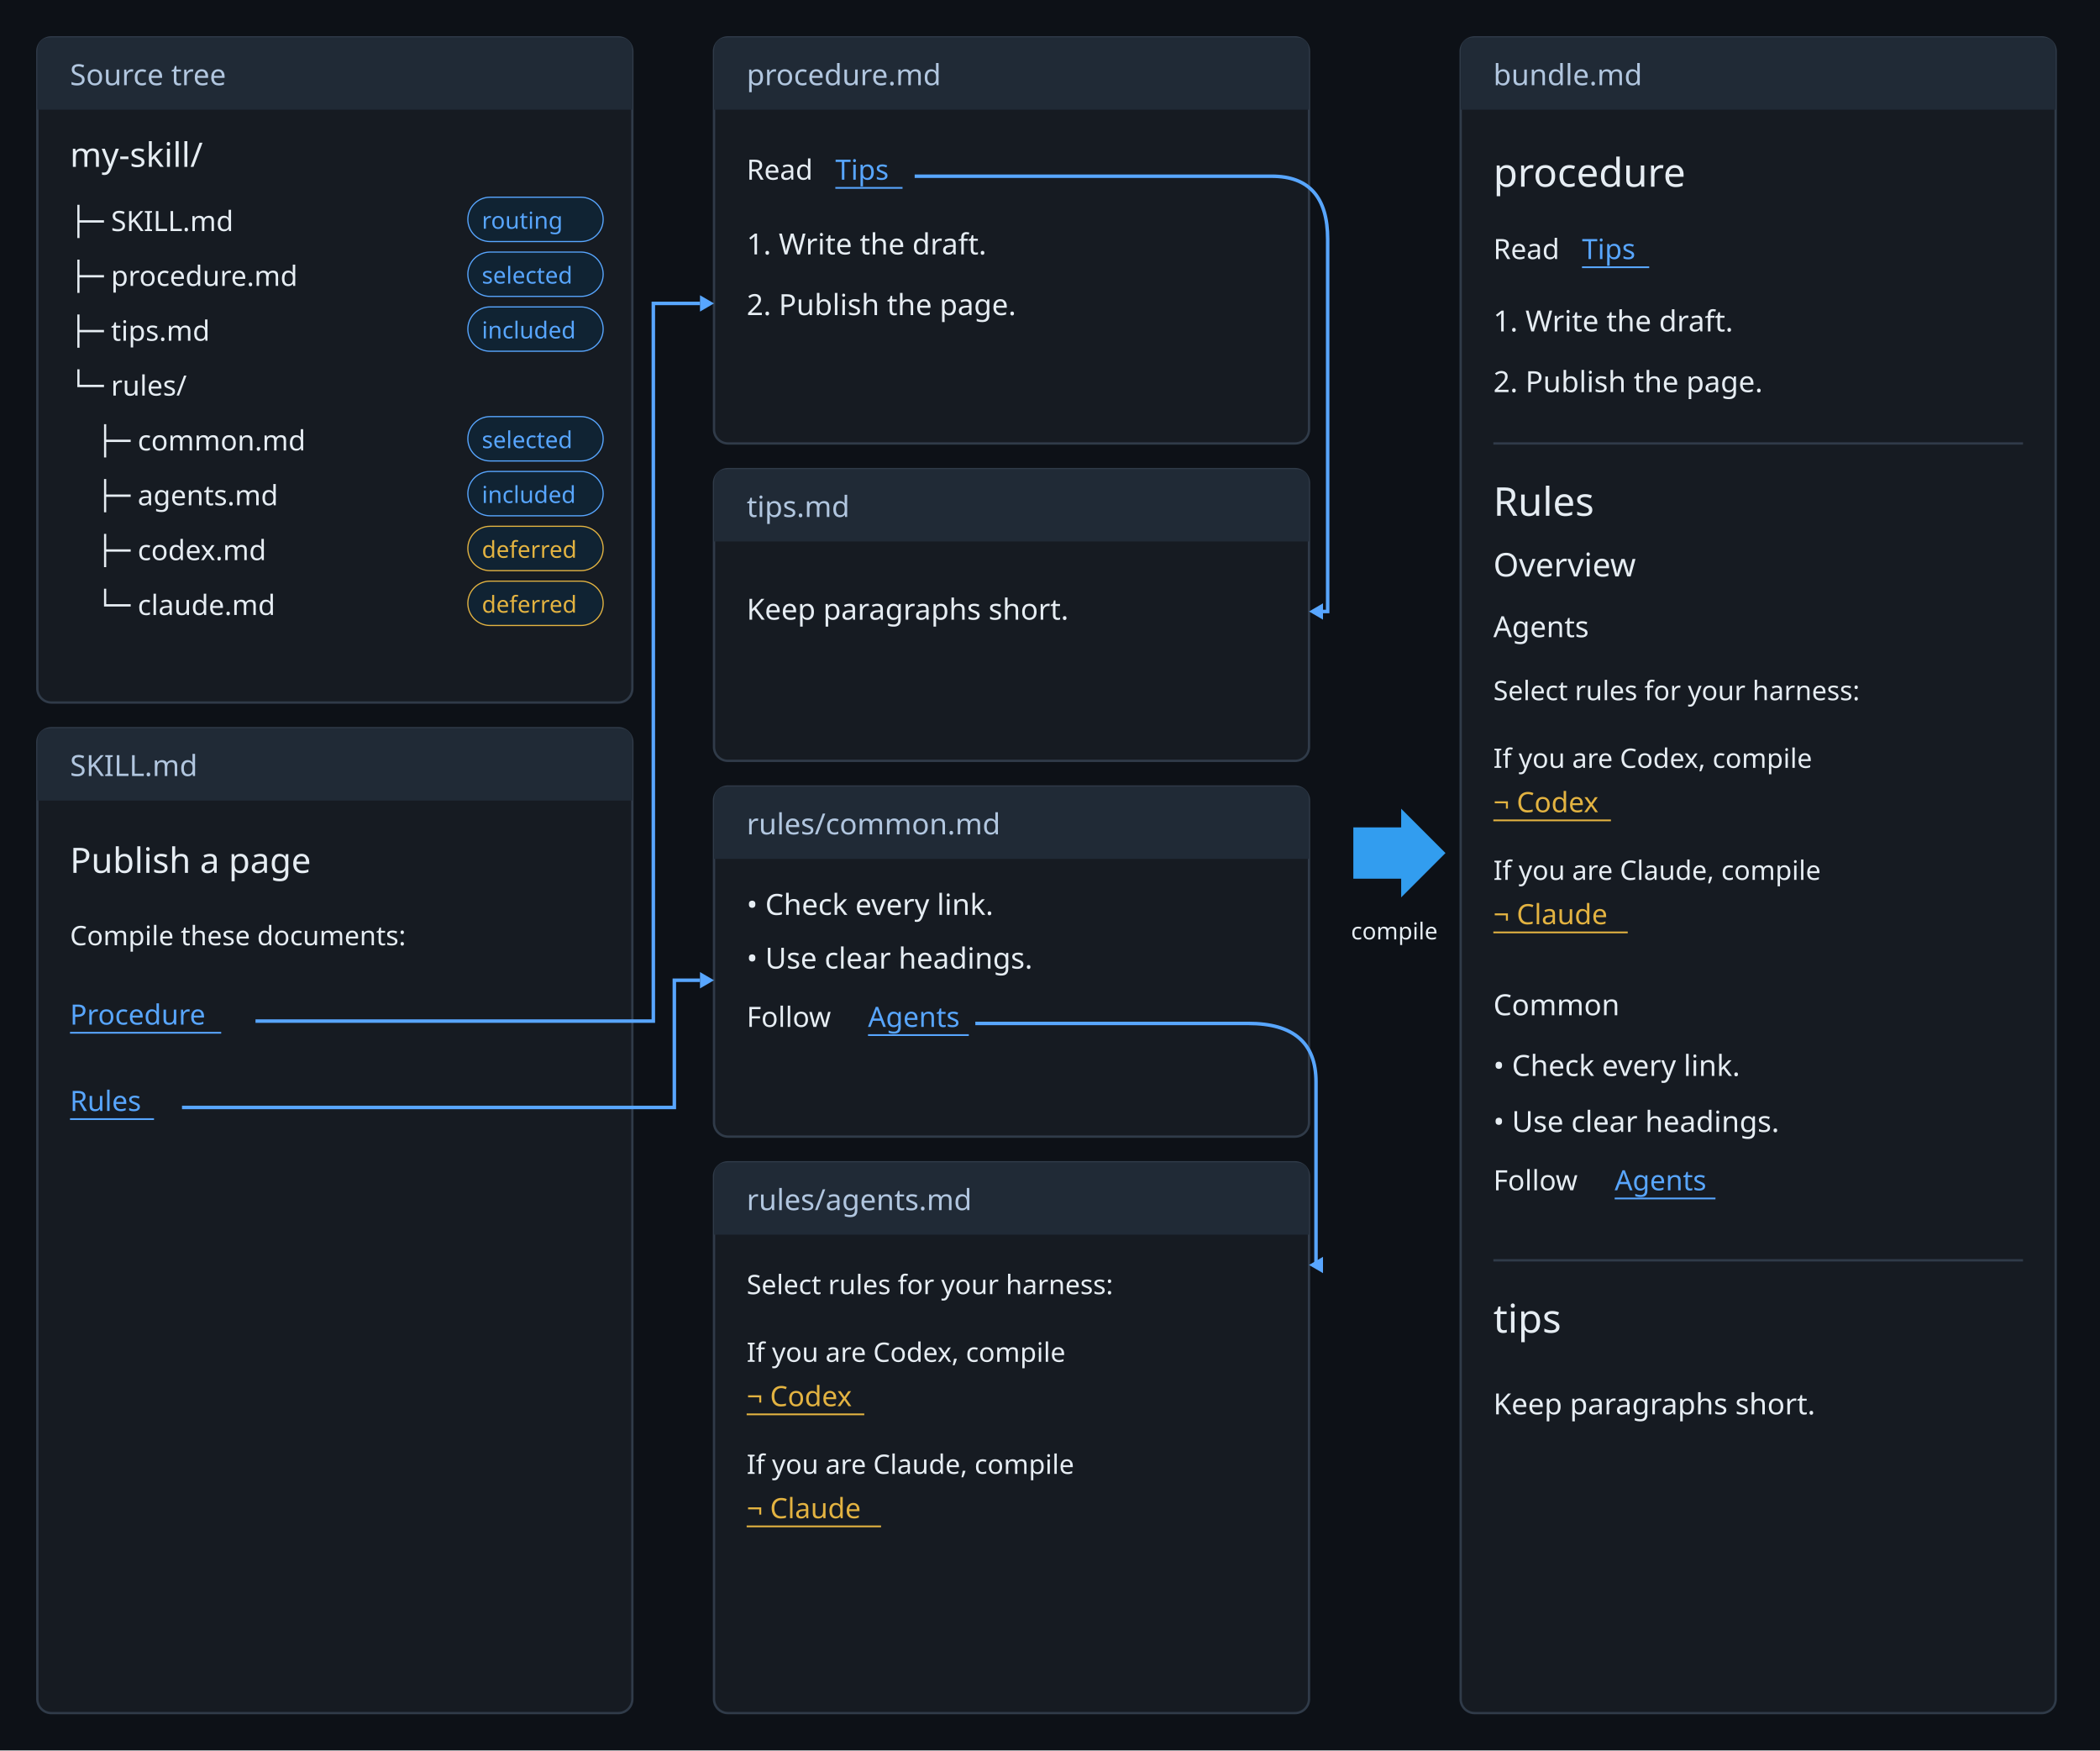
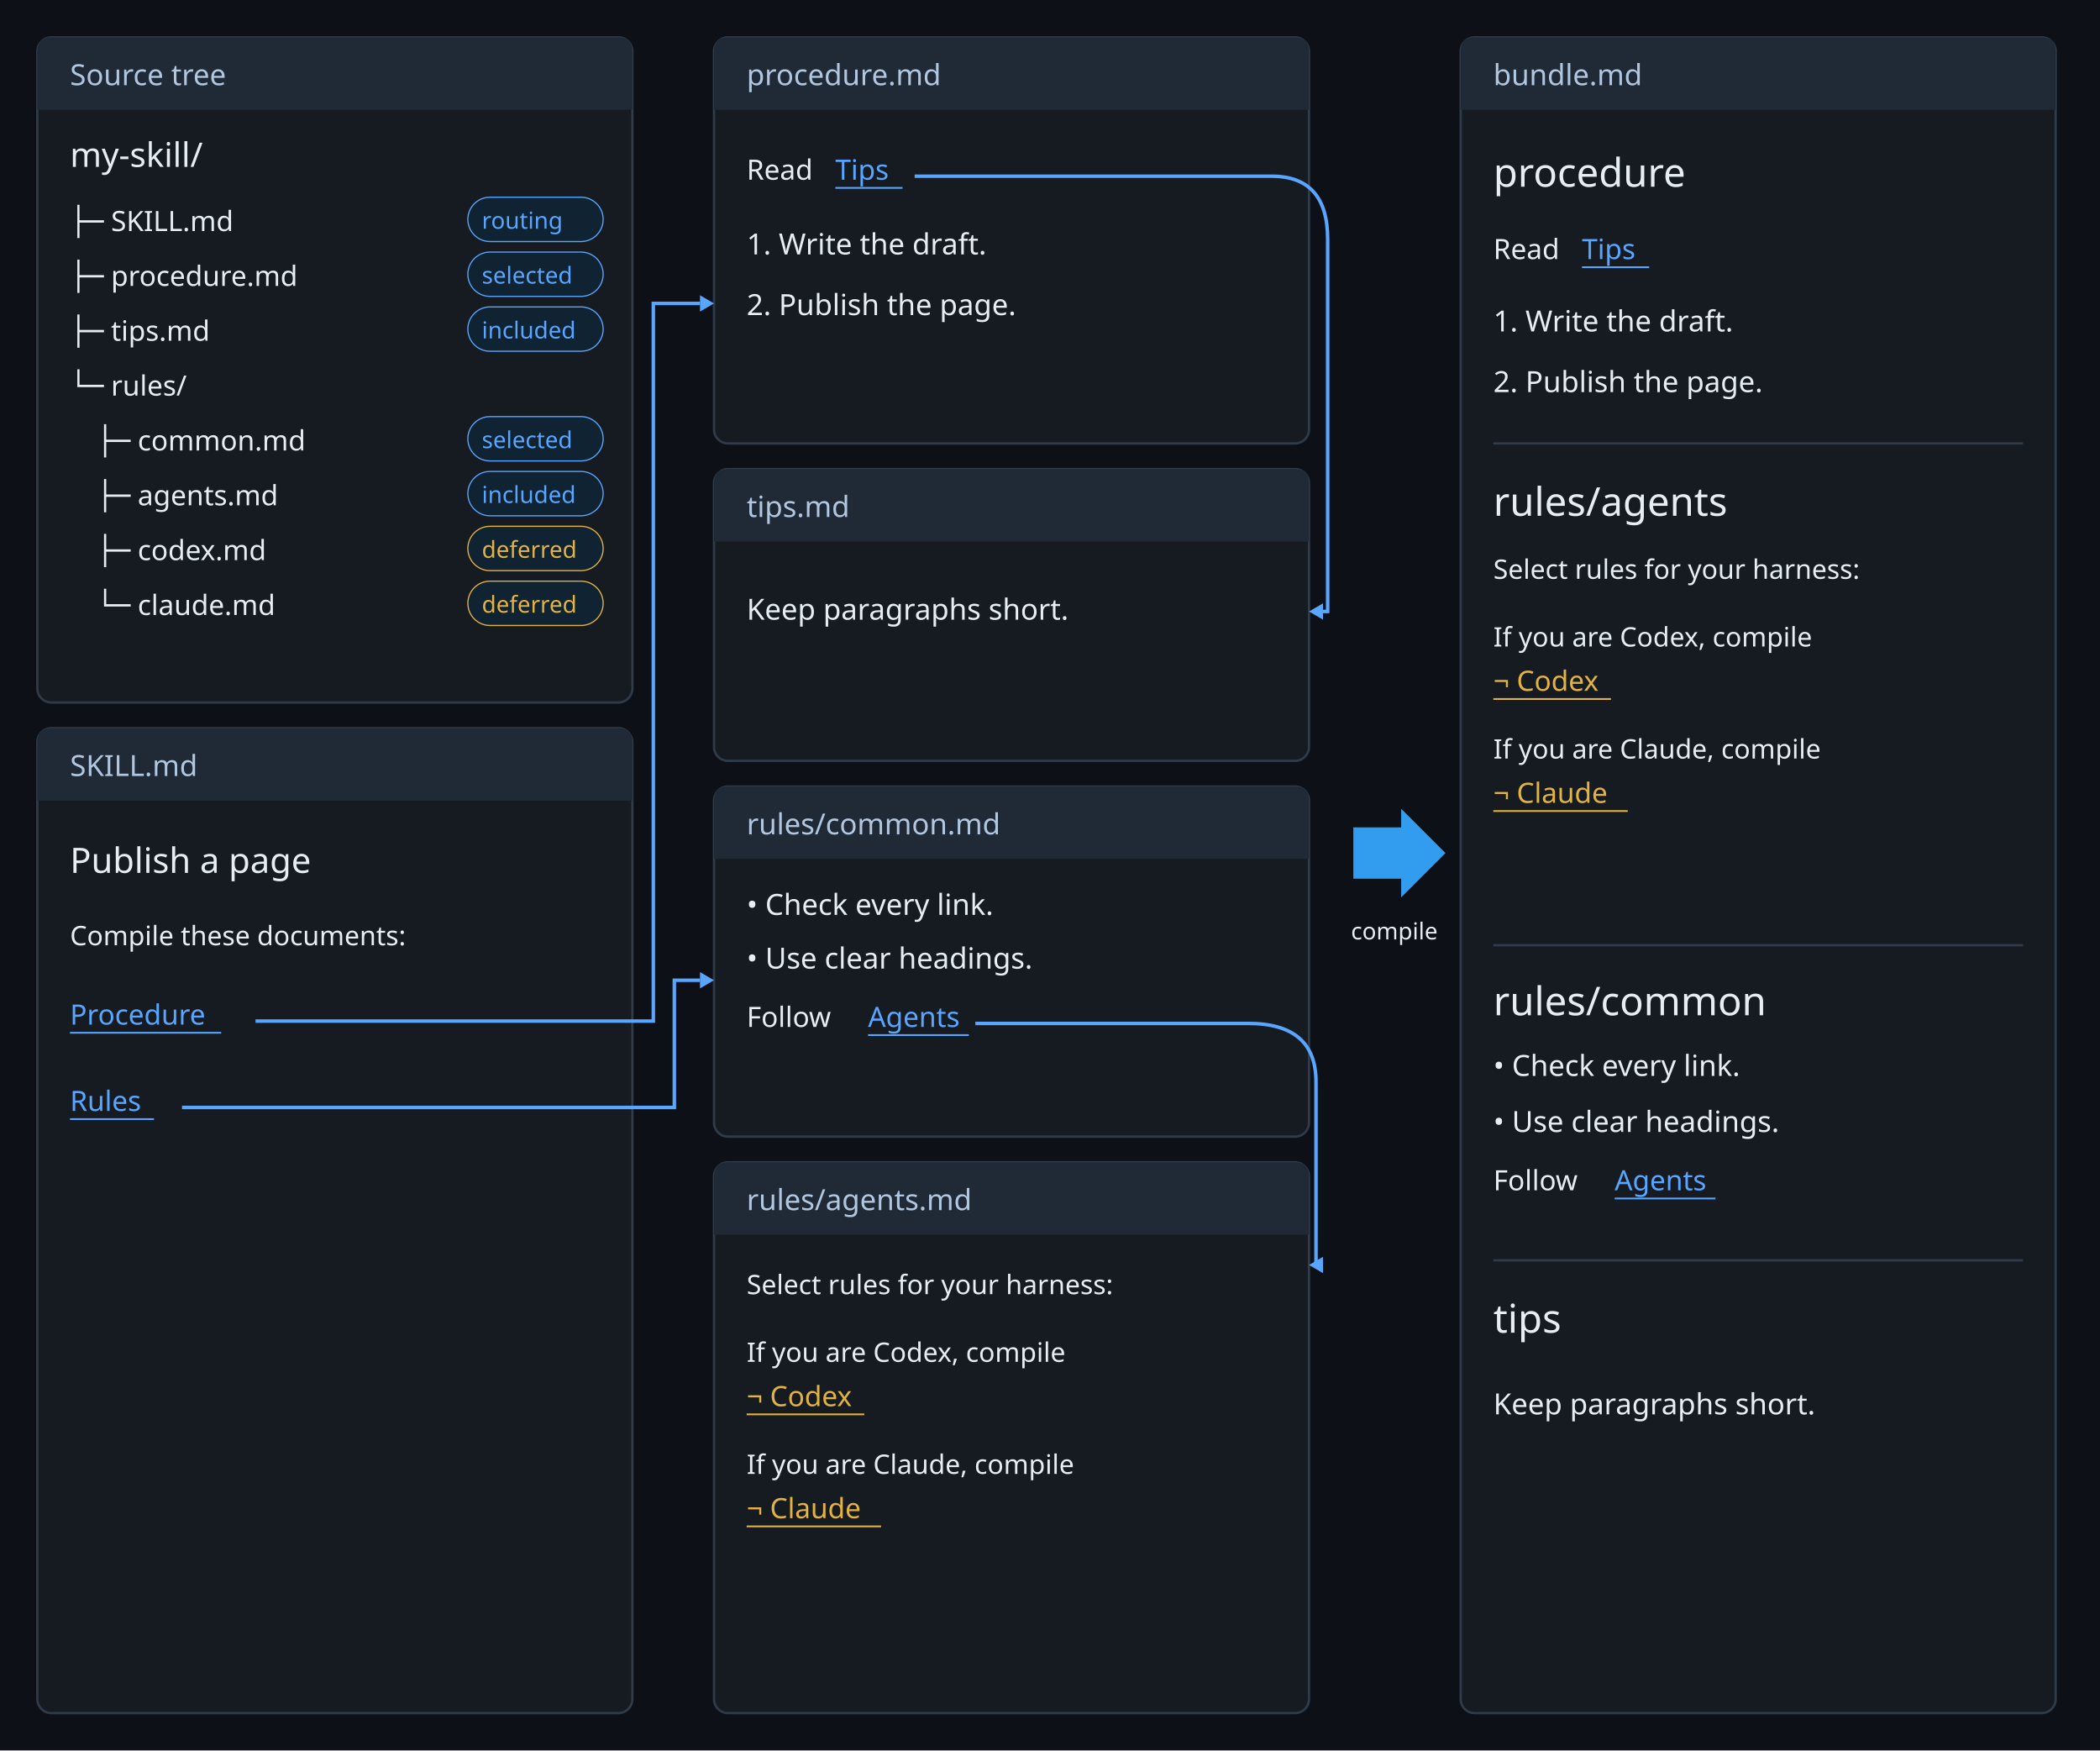
<svg xmlns="http://www.w3.org/2000/svg" width="1800" height="1500" viewBox="0 0 1800 1500" role="img" aria-labelledby="title description">
  <rect width="1800" height="1500" fill="#0d1117" />
  <g font-family="IBM Plex Mono" xml:space="preserve">
    <rect x="32" y="32" width="510" height="570" rx="12" fill="#161b22" stroke="#303b49" stroke-width="2" />
    <path d="M44 32 H530 Q542 32 542 44 V94 H32 V44 Q32 32 44 32" fill="#202a36" />
    <text x="60" y="73" font-size="25" fill="#b1c6df" font-weight="400">Source tree</text>
    <rect x="32" y="624" width="510" height="844" rx="12" fill="#161b22" stroke="#303b49" stroke-width="2" />
    <path d="M44 624 H530 Q542 624 542 636 V686 H32 V636 Q32 624 44 624" fill="#202a36" />
    <text x="60" y="665" font-size="25" fill="#b1c6df" font-weight="400">SKILL.md</text>
    <rect x="612" y="32" width="510" height="348" rx="12" fill="#161b22" stroke="#303b49" stroke-width="2" />
    <path d="M624 32 H1110 Q1122 32 1122 44 V94 H612 V44 Q612 32 624 32" fill="#202a36" />
    <text x="640" y="73" font-size="25" fill="#b1c6df" font-weight="400">procedure.md</text>
    <g transform="translate(0,272)">
      <rect x="612" y="402" width="510" height="300" rx="12" fill="#161b22" stroke="#303b49" stroke-width="2" />
      <path d="M624 402 H1110 Q1122 402 1122 414 V464 H612 V414 Q612 402 624 402" fill="#202a36" />
    </g>
    <g transform="translate(0,272)">
      <text x="640" y="443" font-size="25" fill="#b1c6df" font-weight="400">rules/common.md</text>
    </g>
    <g transform="translate(0,-322)">
      <rect x="612" y="724" width="510" height="250" rx="12" fill="#161b22" stroke="#303b49" stroke-width="2" />
      <path d="M624 724 H1110 Q1122 724 1122 736 V786 H612 V736 Q612 724 624 724" fill="#202a36" />
    </g>
    <g transform="translate(0,-322)">
      <text x="640" y="765" font-size="25" fill="#b1c6df" font-weight="400">tips.md</text>
    </g>
    <rect x="612" y="996" width="510" height="472" rx="12" fill="#161b22" stroke="#303b49" stroke-width="2" />
    <path d="M624 996 H1110 Q1122 996 1122 1008 V1058 H612 V1008 Q612 996 624 996" fill="#202a36" />
    <text x="640" y="1037" font-size="25" fill="#b1c6df" font-weight="400">rules/agents.md</text>
    <rect x="1252" y="32" width="510" height="1436" rx="12" fill="#161b22" stroke="#303b49" stroke-width="2" />
    <path d="M1264 32 H1750 Q1762 32 1762 44 V94 H1252 V44 Q1252 32 1264 32" fill="#202a36" />
    <text x="1280" y="73" font-size="25" fill="#b1c6df" font-weight="400">bundle.md</text>
    <text x="60" y="143" font-size="29" fill="#e6edf3" font-weight="400">my-skill/</text>
    <text x="60" y="198" font-size="24" fill="#e6edf3">├─ SKILL.md</text>
    <rect x="401" y="169" width="116" height="38" rx="19" fill="#102333" stroke="#58a6ff" />
    <text x="413" y="196" font-size="20" fill="#58a6ff">routing</text>
    <text x="60" y="245" font-size="24" fill="#e6edf3">├─ procedure.md</text>
    <rect x="401" y="216" width="116" height="38" rx="19" fill="#102333" stroke="#58a6ff" />
    <text x="413" y="243" font-size="20" fill="#58a6ff">selected</text>
    <text x="60" y="292" font-size="24" fill="#e6edf3">├─ tips.md</text>
    <rect x="401" y="263" width="116" height="38" rx="19" fill="#102333" stroke="#58a6ff" />
    <text x="413" y="290" font-size="20" fill="#58a6ff">included</text>
    <text x="60" y="339" font-size="24" fill="#e6edf3">└─ rules/</text>
    <text x="60" y="386" font-size="24" fill="#e6edf3">   ├─ common.md</text>
    <rect x="401" y="357" width="116" height="38" rx="19" fill="#102333" stroke="#58a6ff" />
    <text x="413" y="384" font-size="20" fill="#58a6ff">selected</text>
    <text x="60" y="433" font-size="24" fill="#e6edf3">   ├─ agents.md</text>
    <rect x="401" y="404" width="116" height="38" rx="19" fill="#102333" stroke="#58a6ff" />
    <text x="413" y="431" font-size="20" fill="#58a6ff">included</text>
    <text x="60" y="480" font-size="24" fill="#e6edf3">   ├─ codex.md</text>
    <rect x="401" y="451" width="116" height="38" rx="19" fill="#102333" stroke="#e3b341" />
    <text x="413" y="478" font-size="20" fill="#e3b341">deferred</text>
    <text x="60" y="527" font-size="24" fill="#e6edf3">   └─ claude.md</text>
    <rect x="401" y="498" width="116" height="38" rx="19" fill="#102333" stroke="#e3b341" />
    <text x="413" y="525" font-size="20" fill="#e3b341">deferred</text>
    <text x="60" y="748" font-size="30" fill="#e6edf3" font-weight="500">Publish a page</text>
    <text x="60" y="810" font-size="23" fill="#e6edf3" font-weight="400">Compile these documents:</text>
    <text x="60" y="878" font-size="24" fill="#58a6ff" font-weight="400">Procedure</text>
    <path d="M60 885 h129.6" stroke="#58a6ff" stroke-width="1.5" />
    <text x="60" y="952" font-size="24" fill="#58a6ff" font-weight="400">Rules</text>
    <path d="M60 959 h72.0" stroke="#58a6ff" stroke-width="1.5" />
    <text x="640" y="154" font-size="24" fill="#e6edf3" font-weight="400">Read</text>
    <text x="716" y="154" font-size="24" fill="#58a6ff" font-weight="400">Tips</text>
    <path d="M716 161 h57.6" stroke="#58a6ff" stroke-width="1.5" />
    <text x="640" y="218" font-size="25" fill="#e6edf3" font-weight="400">1. Write the draft.</text>
    <text x="640" y="270" font-size="25" fill="#e6edf3" font-weight="400">2. Publish the page.</text>
    <g transform="translate(0,272)">
      <text x="640" y="512" font-size="25" fill="#e6edf3" font-weight="400">• Check every link.</text>
    </g>
    <g transform="translate(0,272)">
      <text x="640" y="558" font-size="25" fill="#e6edf3" font-weight="400">• Use clear headings.</text>
    </g>
    <g transform="translate(0,272)">
      <text x="640" y="608" font-size="24" fill="#e6edf3" font-weight="400">Follow</text>
    </g>
    <g transform="translate(0,272)">
      <text x="744" y="608" font-size="24" fill="#58a6ff" font-weight="400">Agents</text>
    </g>
    <g transform="translate(0,272)">
      <path d="M744 615 h86.4" stroke="#58a6ff" stroke-width="1.5" />
    </g>
    <g transform="translate(0,-322)">
      <text x="640" y="853" font-size="25" fill="#e6edf3" font-weight="400">Keep paragraphs short.</text>
    </g>
    <text x="640" y="1109" font-size="23" fill="#e6edf3" font-weight="400">Select rules for your harness:</text>
    <text x="640" y="1167" font-size="23" fill="#e6edf3" font-weight="400">If you are Codex, compile</text>
    <text x="640" y="1205" font-size="24" fill="#e3b341" font-weight="400">¬ Codex</text>
    <path d="M640 1212 h100.8" stroke="#e3b341" stroke-width="1.5" />
    <text x="640" y="1263" font-size="23" fill="#e6edf3" font-weight="400">If you are Claude, compile</text>
    <text x="640" y="1301" font-size="24" fill="#e3b341" font-weight="400">¬ Claude</text>
    <path d="M640 1308 h115.2" stroke="#e3b341" stroke-width="1.5" />
    <text x="1280" y="160" font-size="34" fill="#e6edf3" font-weight="500">procedure</text>
    <text x="1280" y="222" font-size="24" fill="#e6edf3" font-weight="400">Read</text>
    <text x="1356" y="222" font-size="24" fill="#58a6ff" font-weight="400">Tips</text>
    <path d="M1356 229 h57.6" stroke="#58a6ff" stroke-width="1.5" />
    <text x="1280" y="284" font-size="25" fill="#e6edf3" font-weight="400">1. Write the draft.</text>
    <text x="1280" y="336" font-size="25" fill="#e6edf3" font-weight="400">2. Publish the page.</text>
    <path d="M1280 380 H1734" stroke="#303b49" stroke-width="2" />
-     <text x="1280" y="442" font-size="34" fill="#e6edf3">Rules</text>
-     <text x="1280" y="494" font-size="28" fill="#e6edf3">Overview</text>
-     <text x="1280" y="546" font-size="25" fill="#e6edf3">Agents</text>
-     <text x="1280" y="600" font-size="23" fill="#e6edf3">Select rules for your harness:</text>
-     <text x="1280" y="658" font-size="23" fill="#e6edf3">If you are Codex, compile</text>
-     <text x="1280" y="696" font-size="24" fill="#e3b341">¬ Codex</text>
-     <path d="M1280 703 h100.8" stroke="#e3b341" stroke-width="1.5" />
-     <text x="1280" y="754" font-size="23" fill="#e6edf3">If you are Claude, compile</text>
-     <text x="1280" y="792" font-size="24" fill="#e3b341">¬ Claude</text>
-     <path d="M1280 799 h115.2" stroke="#e3b341" stroke-width="1.5" />
-     <text x="1280" y="870" font-size="25" fill="#e6edf3">Common</text>
+     <text x="1280" y="442" font-size="34" fill="#e6edf3">rules/agents</text>
+     <text x="1280" y="496" font-size="23" fill="#e6edf3">Select rules for your harness:</text>
+     <text x="1280" y="554" font-size="23" fill="#e6edf3">If you are Codex, compile</text>
+     <text x="1280" y="592" font-size="24" fill="#e3b341">¬ Codex</text>
+     <path d="M1280 599 h100.8" stroke="#e3b341" stroke-width="1.5" />
+     <text x="1280" y="650" font-size="23" fill="#e6edf3">If you are Claude, compile</text>
+     <text x="1280" y="688" font-size="24" fill="#e3b341">¬ Claude</text>
+     <path d="M1280 695 h115.2" stroke="#e3b341" stroke-width="1.5" />
+     <path d="M1280 810 H1734" stroke="#303b49" stroke-width="2" />
+     <text x="1280" y="870" font-size="34" fill="#e6edf3">rules/common</text>
    <text x="1280" y="922" font-size="25" fill="#e6edf3">• Check every link.</text>
    <text x="1280" y="970" font-size="25" fill="#e6edf3">• Use clear headings.</text>
    <text x="1280" y="1020" font-size="24" fill="#e6edf3">Follow</text>
    <text x="1384" y="1020" font-size="24" fill="#58a6ff">Agents</text>
    <path d="M1384 1027 h86.4" stroke="#58a6ff" stroke-width="1.5" />
    <path d="M1280 1080 H1734" stroke="#303b49" stroke-width="2" />
    <text x="1280" y="1142" font-size="34" fill="#e6edf3" font-weight="500">tips</text>
    <text x="1280" y="1212" font-size="25" fill="#e6edf3" font-weight="400">Keep paragraphs short.</text>
    <path d="M219 875 H560 V260 H600" fill="none" stroke="#58a6ff" stroke-width="3" />
    <path d="M600 253 L612 260 L600 267 Z" fill="#58a6ff" />
    <path d="M156 949 H578 V840 H600" fill="none" stroke="#58a6ff" stroke-width="3" />
    <path d="M600 833 L612 840 L600 847 Z" fill="#58a6ff" />
    <path d="M784 151 H1090 Q1138 151 1138 205 V524 H1134" fill="none" stroke="#58a6ff" stroke-width="3" />
    <path d="M1134 517 L1122 524 L1134 531 Z" fill="#58a6ff" />
    <path d="M836 877 H1070 Q1128 877 1128 927 V1084 H1134" fill="none" stroke="#58a6ff" stroke-width="3" />
    <path d="M1134 1077 L1122 1084 L1134 1091 Z" fill="#58a6ff" />
    <path d="M1160 709 H1201 V693 L1239 731 L1201 769 V753 H1160Z" fill="#329def" />
    <text x="1158" y="805" font-size="20" fill="#e6edf3" font-weight="400">compile</text>
  </g>
</svg>
